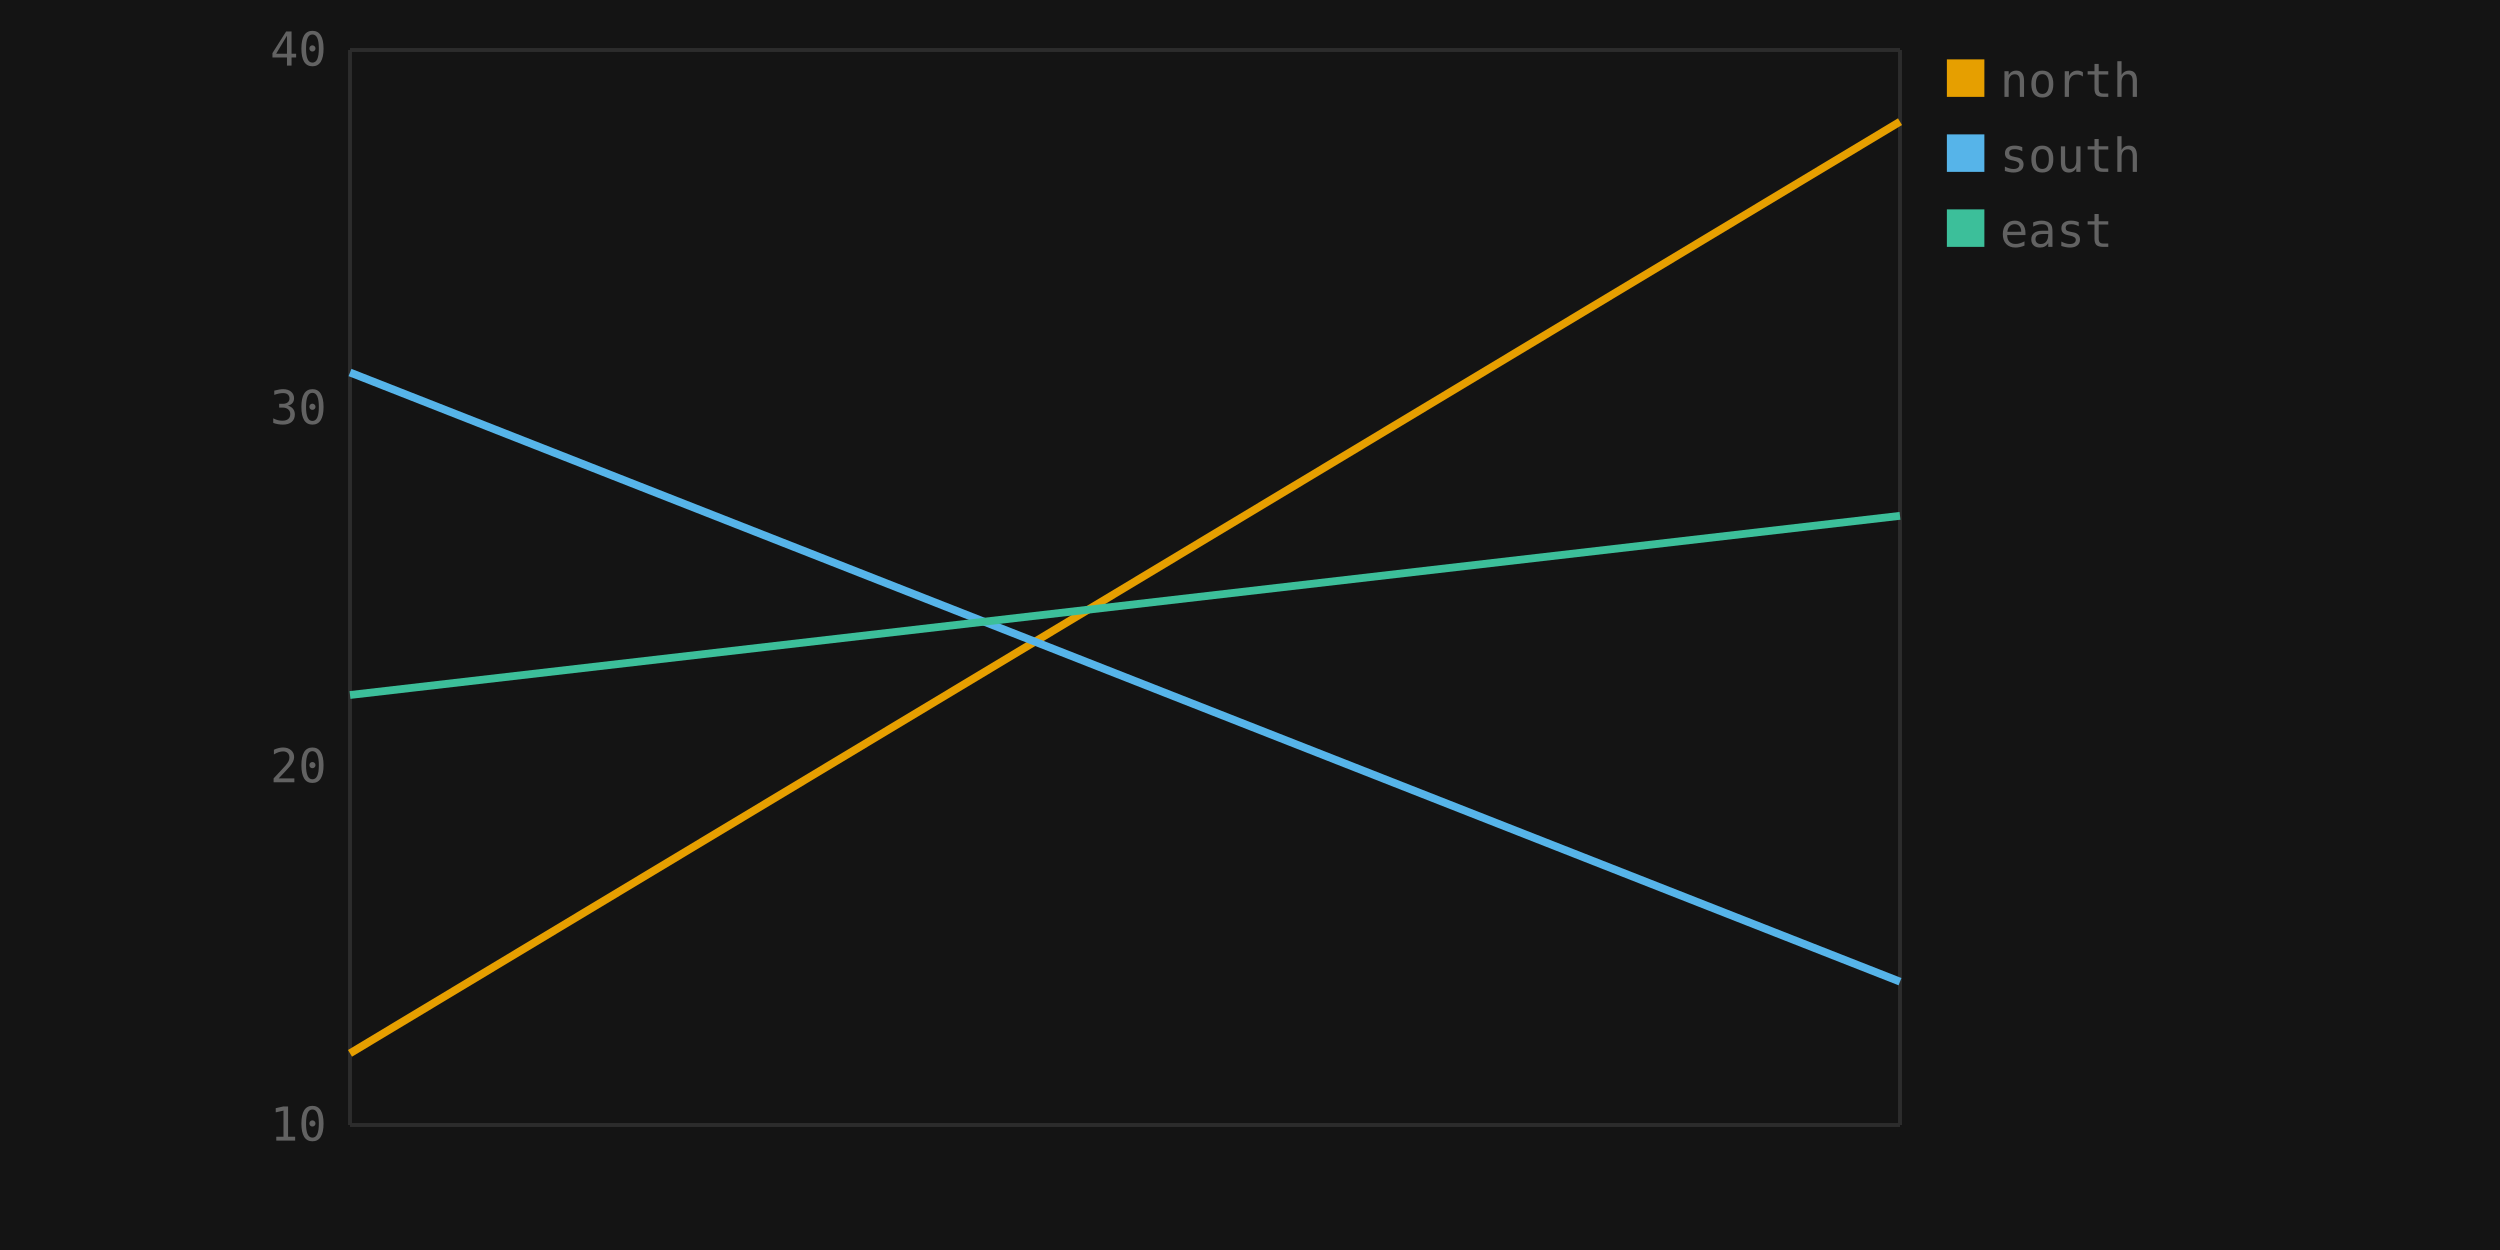
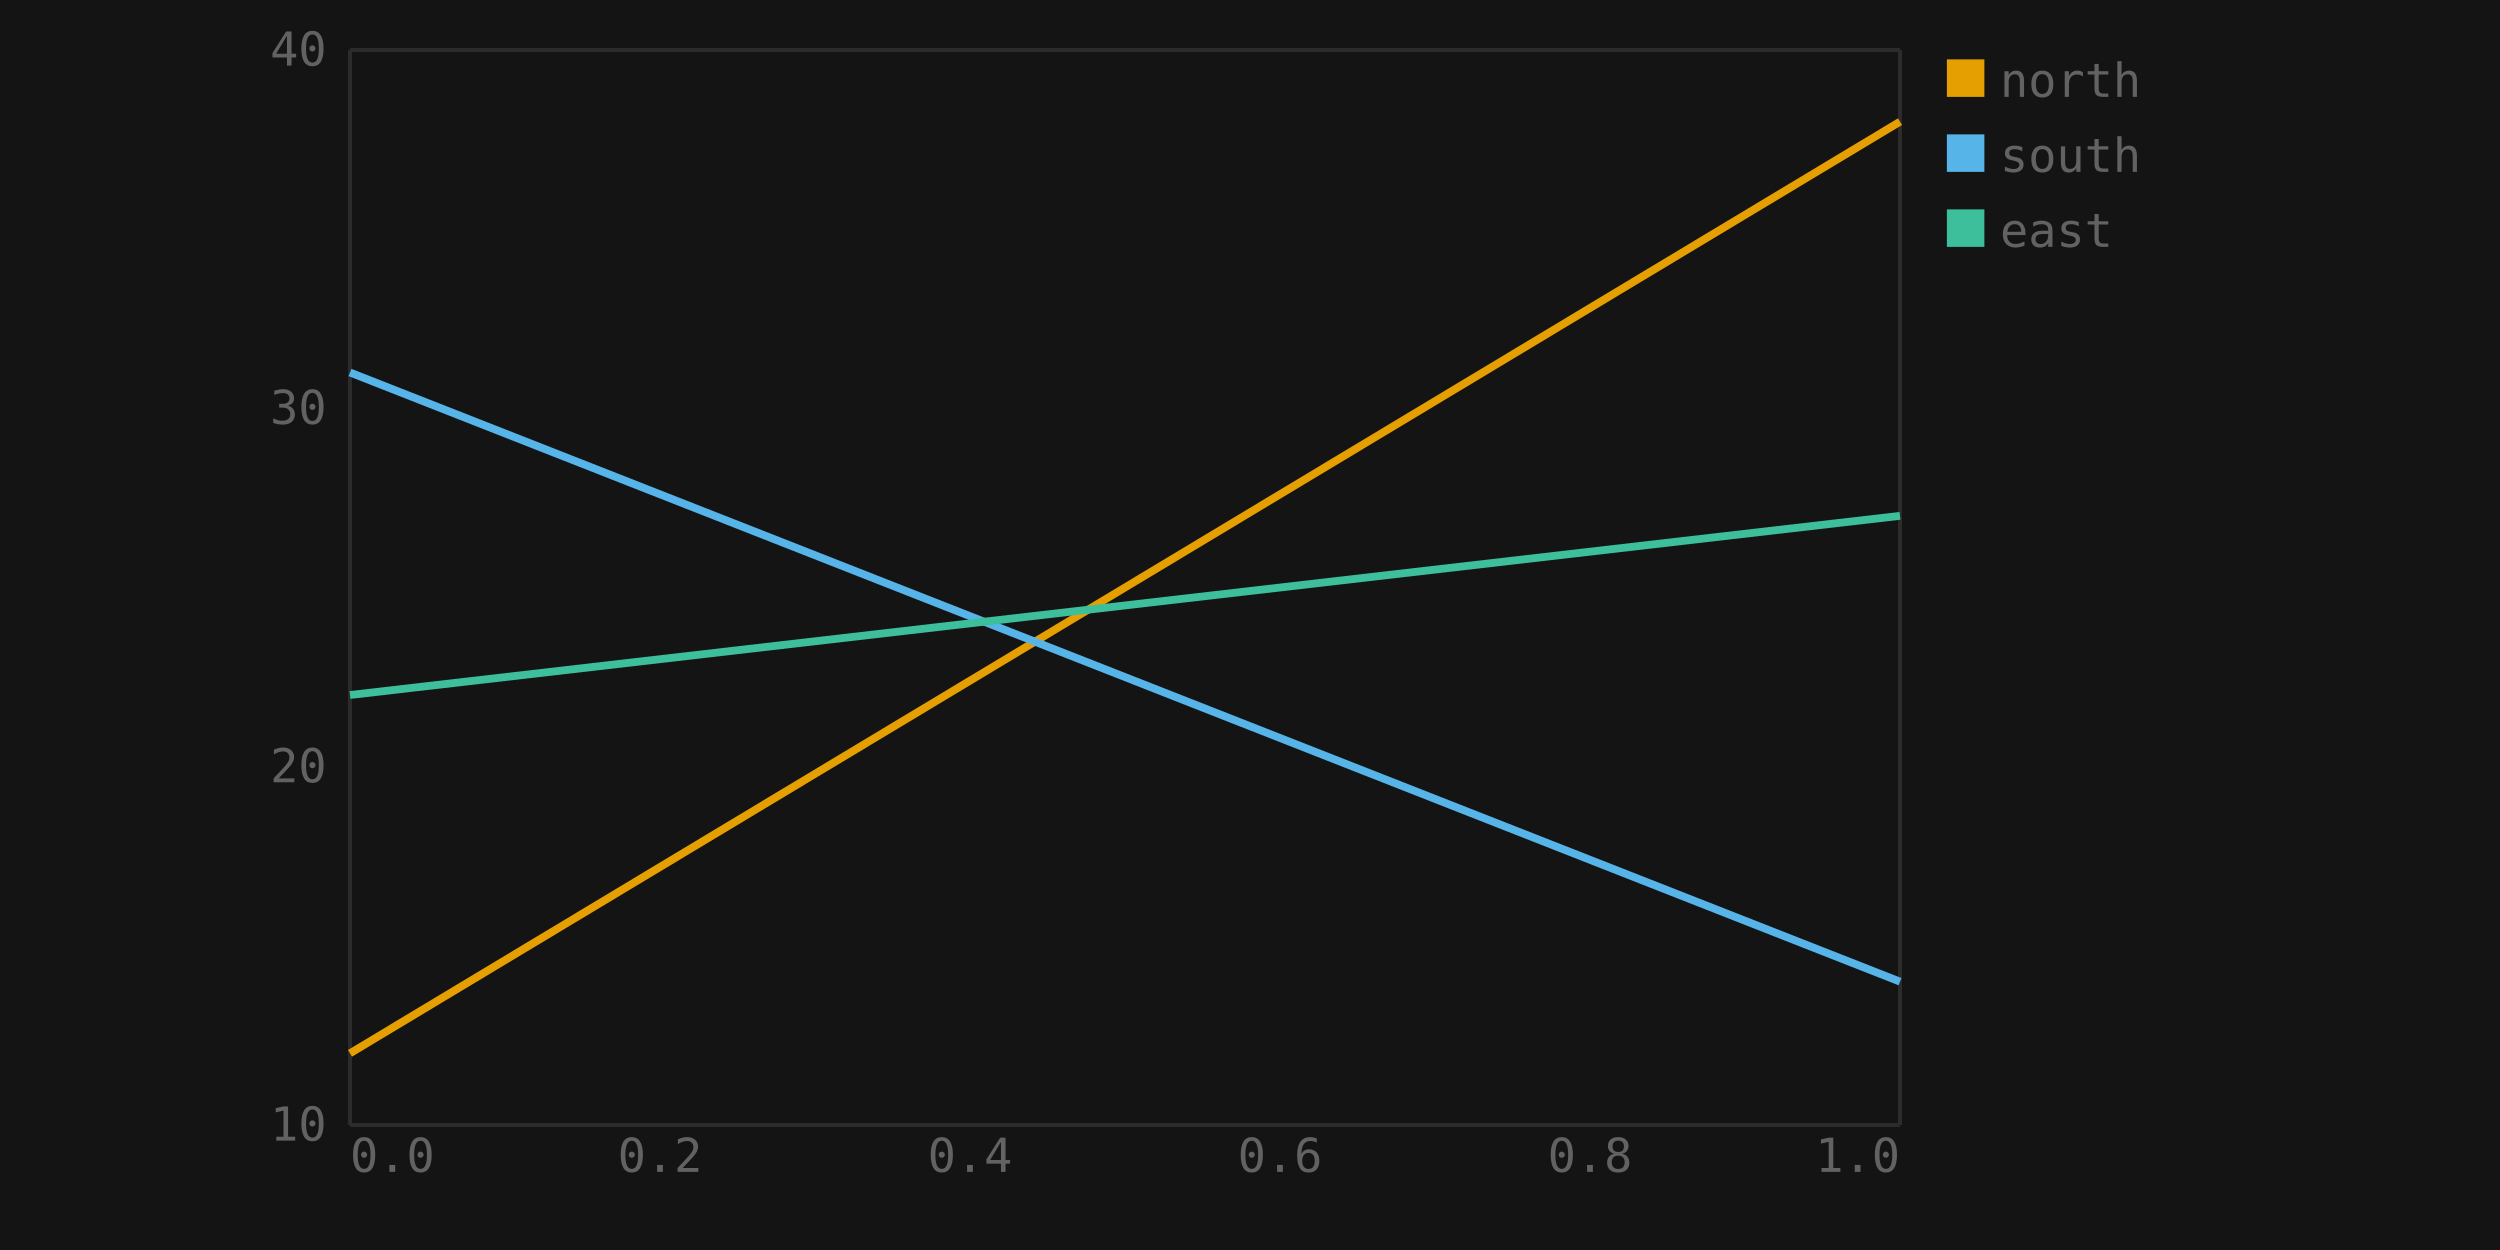
<svg xmlns="http://www.w3.org/2000/svg" viewBox="0 0 640 320" width="640" height="320">
  <rect width="100%" height="100%" fill="#141414" />
  <line x1="89.6" y1="12.8" x2="89.6" y2="288" stroke="#2c2c2c" stroke-width="1" />
  <line x1="89.6" y1="288" x2="486.4" y2="288" stroke="#2c2c2c" stroke-width="1" />
  <line x1="486.4" y1="12.8" x2="486.4" y2="288" stroke="#2c2c2c" stroke-width="1" />
  <line x1="89.6" y1="12.8" x2="486.4" y2="12.8" stroke="#2c2c2c" stroke-width="1" />
  <text x="83.6" y="292" text-anchor="end" font-size="12" font-family="monospace" fill="#626262">10</text>
  <text x="83.6" y="200.267" text-anchor="end" font-size="12" font-family="monospace" fill="#626262">20</text>
  <text x="83.6" y="108.533" text-anchor="end" font-size="12" font-family="monospace" fill="#626262">30</text>
  <text x="83.6" y="16.8" text-anchor="end" font-size="12" font-family="monospace" fill="#626262">40</text>
+   <text x="89.6" y="300" text-anchor="start" font-size="12" font-family="monospace" fill="#626262">0.0</text>
+   <text x="168.96" y="300" text-anchor="middle" font-size="12" font-family="monospace" fill="#626262">0.2</text>
+   <text x="248.32" y="300" text-anchor="middle" font-size="12" font-family="monospace" fill="#626262">0.4</text>
+   <text x="327.68" y="300" text-anchor="middle" font-size="12" font-family="monospace" fill="#626262">0.6</text>
+   <text x="407.04" y="300" text-anchor="middle" font-size="12" font-family="monospace" fill="#626262">0.8</text>
+   <text x="486.4" y="300" text-anchor="end" font-size="12" font-family="monospace" fill="#626262">1.0</text>
  <rect x="498.4" y="15.2" width="9.6" height="9.6" fill="#e69f00" />
  <text x="512" y="24.8" text-anchor="start" font-size="12" font-family="monospace" fill="#626262">north</text>
  <rect x="498.4" y="34.4" width="9.6" height="9.6" fill="#56b4e9" />
  <text x="512" y="44" text-anchor="start" font-size="12" font-family="monospace" fill="#626262">south</text>
  <rect x="498.4" y="53.6" width="9.6" height="9.6" fill="#3cbf9a" />
  <text x="512" y="63.2" text-anchor="start" font-size="12" font-family="monospace" fill="#626262">east</text>
  <path d="M89.6 269.653 L486.4 31.147" fill="none" stroke="#e69f00" stroke-width="2" />
  <path d="M89.6 95.36 L486.4 251.307" fill="none" stroke="#56b4e9" stroke-width="2" />
  <path d="M89.6 177.92 L486.4 132.053" fill="none" stroke="#3cbf9a" stroke-width="2" />
</svg>
